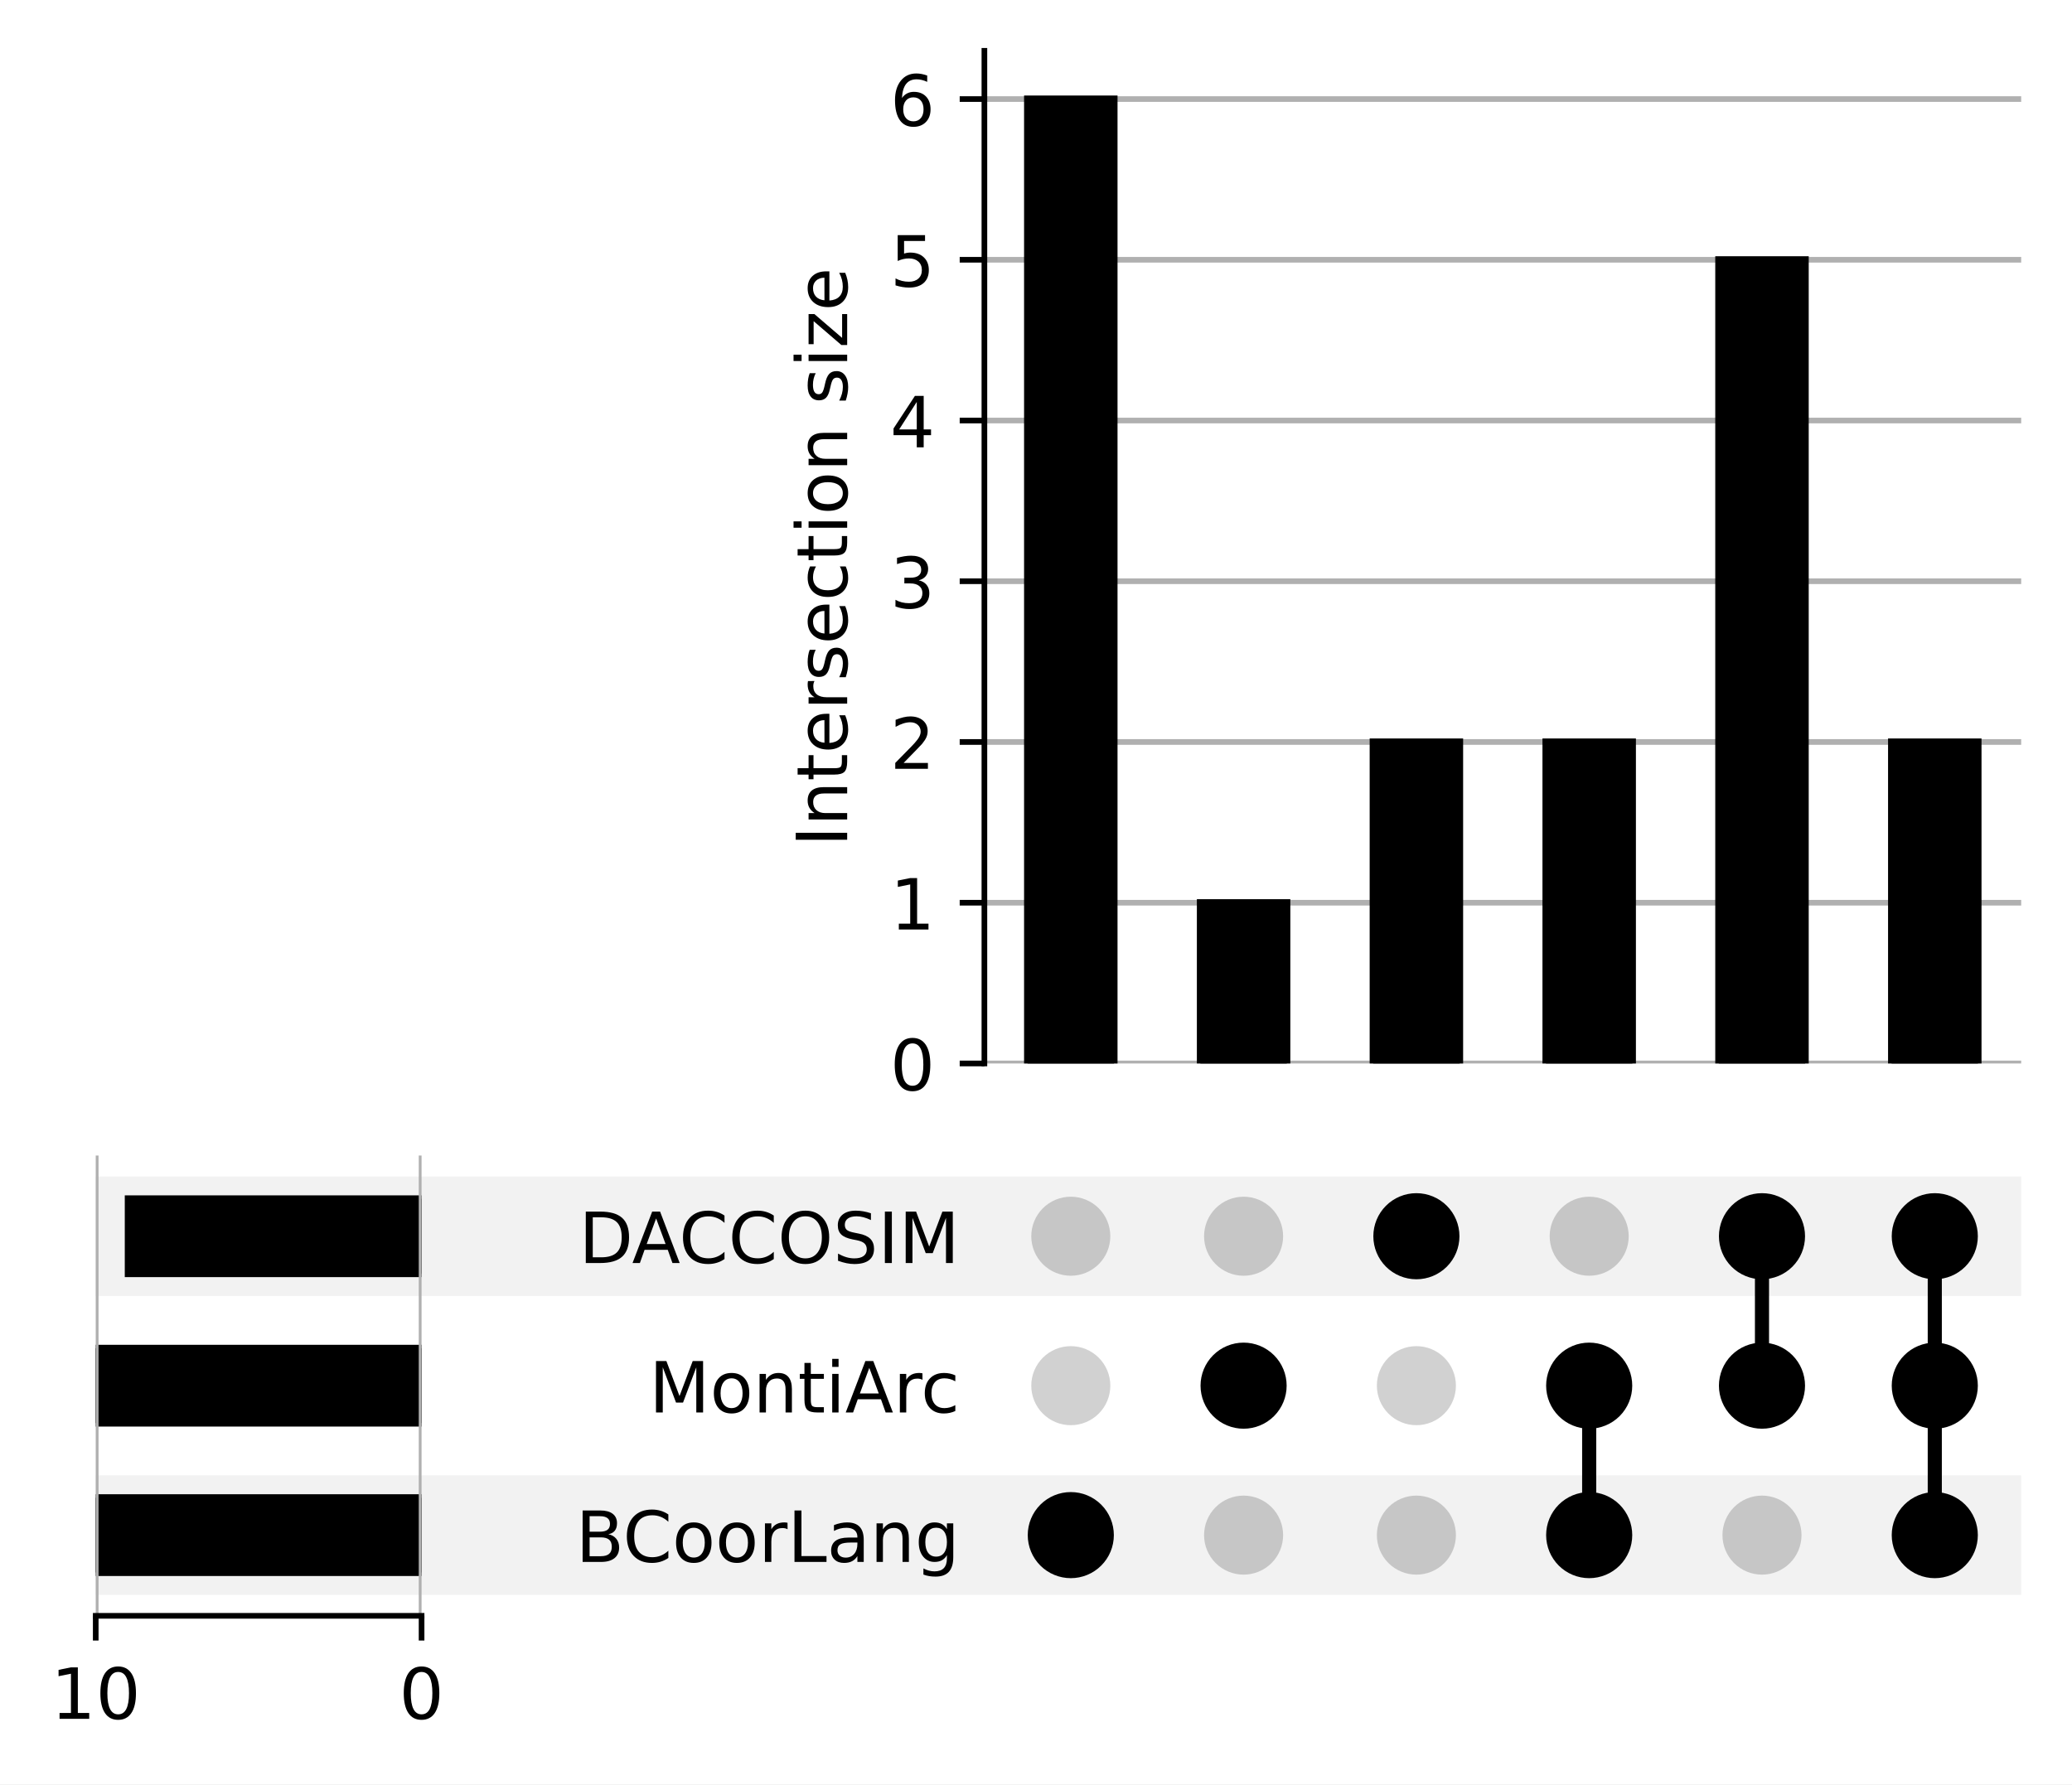
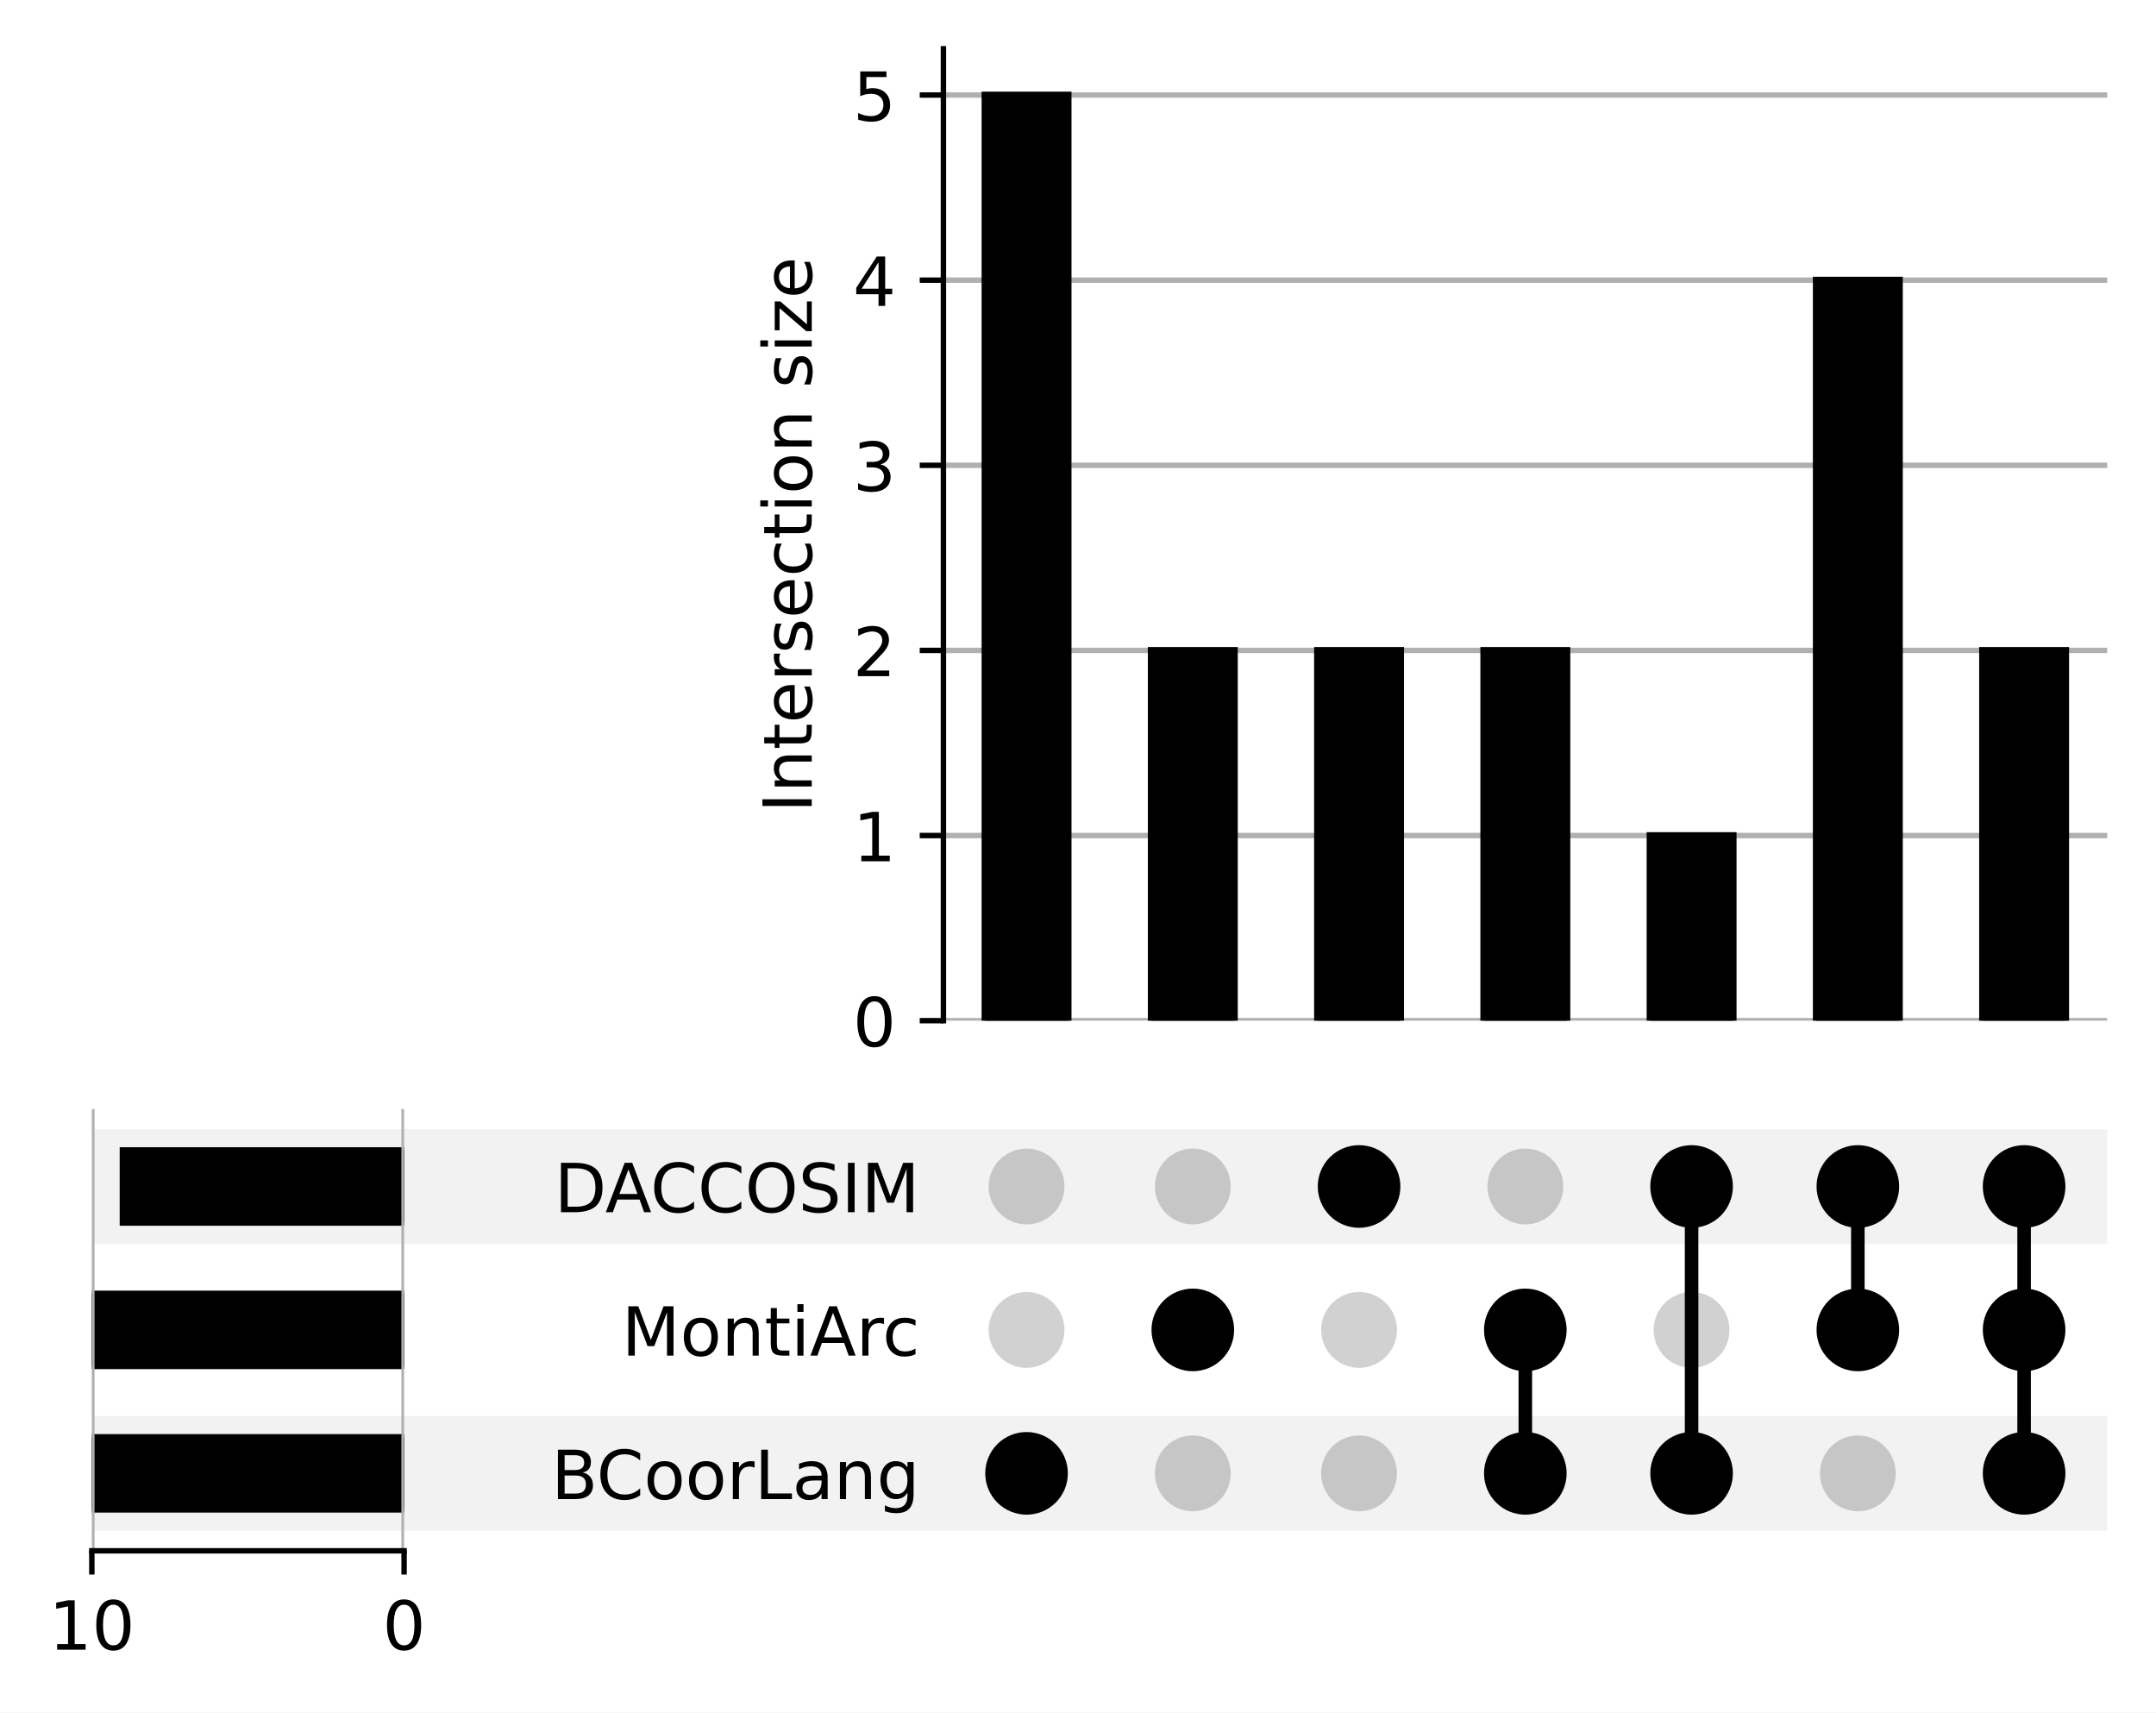
- <svg xmlns="http://www.w3.org/2000/svg" xmlns:xlink="http://www.w3.org/1999/xlink" width="293.562pt" height="252.838pt" viewBox="0 0 293.562 252.838" version="1.1">
+ <svg xmlns="http://www.w3.org/2000/svg" xmlns:xlink="http://www.w3.org/1999/xlink" width="318.363pt" height="252.838pt" viewBox="0 0 318.363 252.838" version="1.1">
  <defs>
    <style type="text/css">*{stroke-linejoin: round; stroke-linecap: butt}</style>
  </defs>
  <g id="figure_1">
    <g id="patch_1">
-       <path d="M 0 252.838  L 293.562 252.838  L 293.562 0  L 0 0  z " style="fill: #ffffff" />
+       <path d="M 0 252.838  L 318.363 252.838  L 318.363 0  L 0 0  z " style="fill: #ffffff" />
    </g>
    <g id="axes_1">
      <g id="patch_2">
-         <path d="M 13.562 225.995  L 286.363 225.995  L 286.363 209.054  L 13.562 209.054  z " clip-path="url(#p758dc10f56)" style="fill-opacity: 0.051" />
+         <path d="M 13.562 225.995  L 311.163 225.995  L 311.163 209.054  L 13.562 209.054  z " clip-path="url(#p851c759bcf)" style="fill-opacity: 0.051" />
      </g>
      <g id="patch_3">
-         <path d="M 13.562 204.819  L 286.363 204.819  L 286.363 187.878  L 13.562 187.878  L 13.562 204.819  z " clip-path="url(#p758dc10f56)" style="fill: none" />
+         <path d="M 13.562 204.819  L 311.163 204.819  L 311.163 187.878  L 13.562 187.878  L 13.562 204.819  z " clip-path="url(#p851c759bcf)" style="fill: none" />
      </g>
      <g id="patch_4">
-         <path d="M 13.562 183.642  L 286.363 183.642  L 286.363 166.701  L 13.562 166.701  z " clip-path="url(#p758dc10f56)" style="fill-opacity: 0.051" />
+         <path d="M 13.562 183.642  L 311.163 183.642  L 311.163 166.701  L 13.562 166.701  z " clip-path="url(#p851c759bcf)" style="fill-opacity: 0.051" />
      </g>
      <g id="matplotlib.axis_1" />
      <g id="matplotlib.axis_2">
        <g id="ytick_1" />
        <g id="ytick_2" />
        <g id="ytick_3" />
      </g>
    </g>
    <g id="axes_2">
      <g id="matplotlib.axis_3">
        <g id="ytick_4">
          <g id="line2d_1" />
          <g id="text_1">
-             <g transform="translate(81.56707 221.3239) scale(0.1 -0.1)">
+             <g transform="translate(81.40585 221.3239) scale(0.1 -0.1)">
              <defs>
                <path id="DejaVuSans-42" d="M 1259 2228  L 1259 519  L 2272 519  Q 2781 519 3026 730  Q 3272 941 3272 1375  Q 3272 1813 3026 2020  Q 2781 2228 2272 2228  L 1259 2228  z M 1259 4147  L 1259 2741  L 2194 2741  Q 2656 2741 2882 2914  Q 3109 3088 3109 3444  Q 3109 3797 2882 3972  Q 2656 4147 2194 4147  L 1259 4147  z M 628 4666  L 2241 4666  Q 2963 4666 3353 4366  Q 3744 4066 3744 3513  Q 3744 3084 3544 2831  Q 3344 2578 2956 2516  Q 3422 2416 3680 2098  Q 3938 1781 3938 1306  Q 3938 681 3513 340  Q 3088 0 2303 0  L 628 0  L 628 4666  z " transform="scale(0.015625)" />
                <path id="DejaVuSans-43" d="M 4122 4306  L 4122 3641  Q 3803 3938 3442 4084  Q 3081 4231 2675 4231  Q 1875 4231 1450 3742  Q 1025 3253 1025 2328  Q 1025 1406 1450 917  Q 1875 428 2675 428  Q 3081 428 3442 575  Q 3803 722 4122 1019  L 4122 359  Q 3791 134 3420 21  Q 3050 -91 2638 -91  Q 1578 -91 968 557  Q 359 1206 359 2328  Q 359 3453 968 4101  Q 1578 4750 2638 4750  Q 3056 4750 3426 4639  Q 3797 4528 4122 4306  z " transform="scale(0.015625)" />
                <path id="DejaVuSans-6f" d="M 1959 3097  Q 1497 3097 1228 2736  Q 959 2375 959 1747  Q 959 1119 1226 758  Q 1494 397 1959 397  Q 2419 397 2687 759  Q 2956 1122 2956 1747  Q 2956 2369 2687 2733  Q 2419 3097 1959 3097  z M 1959 3584  Q 2709 3584 3137 3096  Q 3566 2609 3566 1747  Q 3566 888 3137 398  Q 2709 -91 1959 -91  Q 1206 -91 779 398  Q 353 888 353 1747  Q 353 2609 779 3096  Q 1206 3584 1959 3584  z " transform="scale(0.015625)" />
                <path id="DejaVuSans-72" d="M 2631 2963  Q 2534 3019 2420 3045  Q 2306 3072 2169 3072  Q 1681 3072 1420 2755  Q 1159 2438 1159 1844  L 1159 0  L 581 0  L 581 3500  L 1159 3500  L 1159 2956  Q 1341 3275 1631 3429  Q 1922 3584 2338 3584  Q 2397 3584 2469 3576  Q 2541 3569 2628 3553  L 2631 2963  z " transform="scale(0.015625)" />
                <path id="DejaVuSans-4c" d="M 628 4666  L 1259 4666  L 1259 531  L 3531 531  L 3531 0  L 628 0  L 628 4666  z " transform="scale(0.015625)" />
                <path id="DejaVuSans-61" d="M 2194 1759  Q 1497 1759 1228 1600  Q 959 1441 959 1056  Q 959 750 1161 570  Q 1363 391 1709 391  Q 2188 391 2477 730  Q 2766 1069 2766 1631  L 2766 1759  L 2194 1759  z M 3341 1997  L 3341 0  L 2766 0  L 2766 531  Q 2569 213 2275 61  Q 1981 -91 1556 -91  Q 1019 -91 701 211  Q 384 513 384 1019  Q 384 1609 779 1909  Q 1175 2209 1959 2209  L 2766 2209  L 2766 2266  Q 2766 2663 2505 2880  Q 2244 3097 1772 3097  Q 1472 3097 1187 3025  Q 903 2953 641 2809  L 641 3341  Q 956 3463 1253 3523  Q 1550 3584 1831 3584  Q 2591 3584 2966 3190  Q 3341 2797 3341 1997  z " transform="scale(0.015625)" />
                <path id="DejaVuSans-6e" d="M 3513 2113  L 3513 0  L 2938 0  L 2938 2094  Q 2938 2591 2744 2837  Q 2550 3084 2163 3084  Q 1697 3084 1428 2787  Q 1159 2491 1159 1978  L 1159 0  L 581 0  L 581 3500  L 1159 3500  L 1159 2956  Q 1366 3272 1645 3428  Q 1925 3584 2291 3584  Q 2894 3584 3203 3211  Q 3513 2838 3513 2113  z " transform="scale(0.015625)" />
                <path id="DejaVuSans-67" d="M 2906 1791  Q 2906 2416 2648 2759  Q 2391 3103 1925 3103  Q 1463 3103 1205 2759  Q 947 2416 947 1791  Q 947 1169 1205 825  Q 1463 481 1925 481  Q 2391 481 2648 825  Q 2906 1169 2906 1791  z M 3481 434  Q 3481 -459 3084 -895  Q 2688 -1331 1869 -1331  Q 1566 -1331 1297 -1286  Q 1028 -1241 775 -1147  L 775 -588  Q 1028 -725 1275 -790  Q 1522 -856 1778 -856  Q 2344 -856 2625 -561  Q 2906 -266 2906 331  L 2906 616  Q 2728 306 2450 153  Q 2172 0 1784 0  Q 1141 0 747 490  Q 353 981 353 1791  Q 353 2603 747 3093  Q 1141 3584 1784 3584  Q 2172 3584 2450 3431  Q 2728 3278 2906 2969  L 2906 3500  L 3481 3500  L 3481 434  z " transform="scale(0.015625)" />
              </defs>
              <use xlink:href="#DejaVuSans-42" />
              <use xlink:href="#DejaVuSans-43" x="66.854" />
              <use xlink:href="#DejaVuSans-6f" x="136.678" />
              <use xlink:href="#DejaVuSans-6f" x="197.859" />
              <use xlink:href="#DejaVuSans-72" x="259.041" />
              <use xlink:href="#DejaVuSans-4c" x="300.154" />
              <use xlink:href="#DejaVuSans-61" x="355.867" />
              <use xlink:href="#DejaVuSans-6e" x="417.146" />
              <use xlink:href="#DejaVuSans-67" x="480.525" />
            </g>
          </g>
        </g>
        <g id="ytick_5">
          <g id="line2d_2" />
          <g id="text_2">
-             <g transform="translate(91.96238 200.1475) scale(0.1 -0.1)">
+             <g transform="translate(91.80117 200.1475) scale(0.1 -0.1)">
              <defs>
                <path id="DejaVuSans-4d" d="M 628 4666  L 1569 4666  L 2759 1491  L 3956 4666  L 4897 4666  L 4897 0  L 4281 0  L 4281 4097  L 3078 897  L 2444 897  L 1241 4097  L 1241 0  L 628 0  L 628 4666  z " transform="scale(0.015625)" />
                <path id="DejaVuSans-74" d="M 1172 4494  L 1172 3500  L 2356 3500  L 2356 3053  L 1172 3053  L 1172 1153  Q 1172 725 1289 603  Q 1406 481 1766 481  L 2356 481  L 2356 0  L 1766 0  Q 1100 0 847 248  Q 594 497 594 1153  L 594 3053  L 172 3053  L 172 3500  L 594 3500  L 594 4494  L 1172 4494  z " transform="scale(0.015625)" />
                <path id="DejaVuSans-69" d="M 603 3500  L 1178 3500  L 1178 0  L 603 0  L 603 3500  z M 603 4863  L 1178 4863  L 1178 4134  L 603 4134  L 603 4863  z " transform="scale(0.015625)" />
                <path id="DejaVuSans-41" d="M 2188 4044  L 1331 1722  L 3047 1722  L 2188 4044  z M 1831 4666  L 2547 4666  L 4325 0  L 3669 0  L 3244 1197  L 1141 1197  L 716 0  L 50 0  L 1831 4666  z " transform="scale(0.015625)" />
                <path id="DejaVuSans-63" d="M 3122 3366  L 3122 2828  Q 2878 2963 2633 3030  Q 2388 3097 2138 3097  Q 1578 3097 1268 2742  Q 959 2388 959 1747  Q 959 1106 1268 751  Q 1578 397 2138 397  Q 2388 397 2633 464  Q 2878 531 3122 666  L 3122 134  Q 2881 22 2623 -34  Q 2366 -91 2075 -91  Q 1284 -91 818 406  Q 353 903 353 1747  Q 353 2603 823 3093  Q 1294 3584 2113 3584  Q 2378 3584 2631 3529  Q 2884 3475 3122 3366  z " transform="scale(0.015625)" />
              </defs>
              <use xlink:href="#DejaVuSans-4d" />
              <use xlink:href="#DejaVuSans-6f" x="86.279" />
              <use xlink:href="#DejaVuSans-6e" x="147.461" />
              <use xlink:href="#DejaVuSans-74" x="210.84" />
              <use xlink:href="#DejaVuSans-69" x="250.049" />
              <use xlink:href="#DejaVuSans-41" x="277.832" />
              <use xlink:href="#DejaVuSans-72" x="346.24" />
              <use xlink:href="#DejaVuSans-63" x="385.104" />
            </g>
          </g>
        </g>
        <g id="ytick_6">
          <g id="line2d_3" />
          <g id="text_3">
-             <g transform="translate(82.01551 178.971) scale(0.1 -0.1)">
+             <g transform="translate(81.85429 178.971) scale(0.1 -0.1)">
              <defs>
                <path id="DejaVuSans-44" d="M 1259 4147  L 1259 519  L 2022 519  Q 2988 519 3436 956  Q 3884 1394 3884 2338  Q 3884 3275 3436 3711  Q 2988 4147 2022 4147  L 1259 4147  z M 628 4666  L 1925 4666  Q 3281 4666 3915 4102  Q 4550 3538 4550 2338  Q 4550 1131 3912 565  Q 3275 0 1925 0  L 628 0  L 628 4666  z " transform="scale(0.015625)" />
                <path id="DejaVuSans-4f" d="M 2522 4238  Q 1834 4238 1429 3725  Q 1025 3213 1025 2328  Q 1025 1447 1429 934  Q 1834 422 2522 422  Q 3209 422 3611 934  Q 4013 1447 4013 2328  Q 4013 3213 3611 3725  Q 3209 4238 2522 4238  z M 2522 4750  Q 3503 4750 4090 4092  Q 4678 3434 4678 2328  Q 4678 1225 4090 567  Q 3503 -91 2522 -91  Q 1538 -91 948 565  Q 359 1222 359 2328  Q 359 3434 948 4092  Q 1538 4750 2522 4750  z " transform="scale(0.015625)" />
                <path id="DejaVuSans-53" d="M 3425 4513  L 3425 3897  Q 3066 4069 2747 4153  Q 2428 4238 2131 4238  Q 1616 4238 1336 4038  Q 1056 3838 1056 3469  Q 1056 3159 1242 3001  Q 1428 2844 1947 2747  L 2328 2669  Q 3034 2534 3370 2195  Q 3706 1856 3706 1288  Q 3706 609 3251 259  Q 2797 -91 1919 -91  Q 1588 -91 1214 -16  Q 841 59 441 206  L 441 856  Q 825 641 1194 531  Q 1563 422 1919 422  Q 2459 422 2753 634  Q 3047 847 3047 1241  Q 3047 1584 2836 1778  Q 2625 1972 2144 2069  L 1759 2144  Q 1053 2284 737 2584  Q 422 2884 422 3419  Q 422 4038 858 4394  Q 1294 4750 2059 4750  Q 2388 4750 2728 4690  Q 3069 4631 3425 4513  z " transform="scale(0.015625)" />
                <path id="DejaVuSans-49" d="M 628 4666  L 1259 4666  L 1259 0  L 628 0  L 628 4666  z " transform="scale(0.015625)" />
              </defs>
              <use xlink:href="#DejaVuSans-44" />
              <use xlink:href="#DejaVuSans-41" x="75.252" />
              <use xlink:href="#DejaVuSans-43" x="141.91" />
              <use xlink:href="#DejaVuSans-43" x="211.734" />
              <use xlink:href="#DejaVuSans-4f" x="281.559" />
              <use xlink:href="#DejaVuSans-53" x="360.27" />
              <use xlink:href="#DejaVuSans-49" x="423.746" />
              <use xlink:href="#DejaVuSans-4d" x="453.238" />
            </g>
          </g>
        </g>
      </g>
      <g id="LineCollection_1">
-         <path d="M 151.711 217.525  L 151.711 217.525  " clip-path="url(#pb89e00f8b9)" style="fill: none; stroke: #000000; stroke-width: 2" />
-         <path d="M 176.193 196.348  L 176.193 196.348  " clip-path="url(#pb89e00f8b9)" style="fill: none; stroke: #000000; stroke-width: 2" />
-         <path d="M 200.675 175.172  L 200.675 175.172  " clip-path="url(#pb89e00f8b9)" style="fill: none; stroke: #000000; stroke-width: 2" />
-         <path d="M 225.157 217.525  L 225.157 196.348  " clip-path="url(#pb89e00f8b9)" style="fill: none; stroke: #000000; stroke-width: 2" />
-         <path d="M 249.639 196.348  L 249.639 175.172  " clip-path="url(#pb89e00f8b9)" style="fill: none; stroke: #000000; stroke-width: 2" />
-         <path d="M 274.121 217.525  L 274.121 175.172  " clip-path="url(#pb89e00f8b9)" style="fill: none; stroke: #000000; stroke-width: 2" />
+         <path d="M 151.584 217.525  L 151.584 217.525  " clip-path="url(#pd3852e6686)" style="fill: none; stroke: #000000; stroke-width: 2" />
+         <path d="M 176.135 196.348  L 176.135 196.348  " clip-path="url(#pd3852e6686)" style="fill: none; stroke: #000000; stroke-width: 2" />
+         <path d="M 200.685 175.172  L 200.685 175.172  " clip-path="url(#pd3852e6686)" style="fill: none; stroke: #000000; stroke-width: 2" />
+         <path d="M 225.236 217.525  L 225.236 196.348  " clip-path="url(#pd3852e6686)" style="fill: none; stroke: #000000; stroke-width: 2" />
+         <path d="M 249.786 217.525  L 249.786 175.172  " clip-path="url(#pd3852e6686)" style="fill: none; stroke: #000000; stroke-width: 2" />
+         <path d="M 274.337 196.348  L 274.337 175.172  " clip-path="url(#pd3852e6686)" style="fill: none; stroke: #000000; stroke-width: 2" />
+         <path d="M 298.887 217.525  L 298.887 175.172  " clip-path="url(#pd3852e6686)" style="fill: none; stroke: #000000; stroke-width: 2" />
      </g>
      <g id="PathCollection_1">
        <defs>
-           <path id="C0_0_cbc7ccc920" d="M 0 5.6  C 1.485 5.6 2.91 5.01 3.96 3.96  C 5.01 2.91 5.6 1.485 5.6 -0  C 5.6 -1.485 5.01 -2.91 3.96 -3.96  C 2.91 -5.01 1.485 -5.6 0 -5.6  C -1.485 -5.6 -2.91 -5.01 -3.96 -3.96  C -5.01 -2.91 -5.6 -1.485 -5.6 0  C -5.6 1.485 -5.01 2.91 -3.96 3.96  C -2.91 5.01 -1.485 5.6 0 5.6  z " />
+           <path id="C0_0_fa39b2eb91" d="M 0 5.6  C 1.485 5.6 2.91 5.01 3.96 3.96  C 5.01 2.91 5.6 1.485 5.6 -0  C 5.6 -1.485 5.01 -2.91 3.96 -3.96  C 2.91 -5.01 1.485 -5.6 0 -5.6  C -1.485 -5.6 -2.91 -5.01 -3.96 -3.96  C -5.01 -2.91 -5.6 -1.485 -5.6 0  C -5.6 1.485 -5.01 2.91 -3.96 3.96  C -2.91 5.01 -1.485 5.6 0 5.6  z " />
        </defs>
-         <g clip-path="url(#pb89e00f8b9)">
-           <use xlink:href="#C0_0_cbc7ccc920" x="151.711" y="217.525" style="stroke: #000000" />
-         </g>
-         <g clip-path="url(#pb89e00f8b9)">
-           <use xlink:href="#C0_0_cbc7ccc920" x="151.711" y="196.348" style="fill-opacity: 0.18" />
-         </g>
-         <g clip-path="url(#pb89e00f8b9)">
-           <use xlink:href="#C0_0_cbc7ccc920" x="151.711" y="175.172" style="fill-opacity: 0.18" />
-         </g>
-         <g clip-path="url(#pb89e00f8b9)">
-           <use xlink:href="#C0_0_cbc7ccc920" x="176.193" y="217.525" style="fill-opacity: 0.18" />
-         </g>
-         <g clip-path="url(#pb89e00f8b9)">
-           <use xlink:href="#C0_0_cbc7ccc920" x="176.193" y="196.348" style="stroke: #000000" />
-         </g>
-         <g clip-path="url(#pb89e00f8b9)">
-           <use xlink:href="#C0_0_cbc7ccc920" x="176.193" y="175.172" style="fill-opacity: 0.18" />
-         </g>
-         <g clip-path="url(#pb89e00f8b9)">
-           <use xlink:href="#C0_0_cbc7ccc920" x="200.675" y="217.525" style="fill-opacity: 0.18" />
-         </g>
-         <g clip-path="url(#pb89e00f8b9)">
-           <use xlink:href="#C0_0_cbc7ccc920" x="200.675" y="196.348" style="fill-opacity: 0.18" />
-         </g>
-         <g clip-path="url(#pb89e00f8b9)">
-           <use xlink:href="#C0_0_cbc7ccc920" x="200.675" y="175.172" style="stroke: #000000" />
-         </g>
-         <g clip-path="url(#pb89e00f8b9)">
-           <use xlink:href="#C0_0_cbc7ccc920" x="225.157" y="217.525" style="stroke: #000000" />
-         </g>
-         <g clip-path="url(#pb89e00f8b9)">
-           <use xlink:href="#C0_0_cbc7ccc920" x="225.157" y="196.348" style="stroke: #000000" />
-         </g>
-         <g clip-path="url(#pb89e00f8b9)">
-           <use xlink:href="#C0_0_cbc7ccc920" x="225.157" y="175.172" style="fill-opacity: 0.18" />
-         </g>
-         <g clip-path="url(#pb89e00f8b9)">
-           <use xlink:href="#C0_0_cbc7ccc920" x="249.639" y="217.525" style="fill-opacity: 0.18" />
-         </g>
-         <g clip-path="url(#pb89e00f8b9)">
-           <use xlink:href="#C0_0_cbc7ccc920" x="249.639" y="196.348" style="stroke: #000000" />
-         </g>
-         <g clip-path="url(#pb89e00f8b9)">
-           <use xlink:href="#C0_0_cbc7ccc920" x="249.639" y="175.172" style="stroke: #000000" />
-         </g>
-         <g clip-path="url(#pb89e00f8b9)">
-           <use xlink:href="#C0_0_cbc7ccc920" x="274.121" y="217.525" style="stroke: #000000" />
-         </g>
-         <g clip-path="url(#pb89e00f8b9)">
-           <use xlink:href="#C0_0_cbc7ccc920" x="274.121" y="196.348" style="stroke: #000000" />
-         </g>
-         <g clip-path="url(#pb89e00f8b9)">
-           <use xlink:href="#C0_0_cbc7ccc920" x="274.121" y="175.172" style="stroke: #000000" />
+         <g clip-path="url(#pd3852e6686)">
+           <use xlink:href="#C0_0_fa39b2eb91" x="151.584" y="217.525" style="stroke: #000000" />
+         </g>
+         <g clip-path="url(#pd3852e6686)">
+           <use xlink:href="#C0_0_fa39b2eb91" x="151.584" y="196.348" style="fill-opacity: 0.18" />
+         </g>
+         <g clip-path="url(#pd3852e6686)">
+           <use xlink:href="#C0_0_fa39b2eb91" x="151.584" y="175.172" style="fill-opacity: 0.18" />
+         </g>
+         <g clip-path="url(#pd3852e6686)">
+           <use xlink:href="#C0_0_fa39b2eb91" x="176.135" y="217.525" style="fill-opacity: 0.18" />
+         </g>
+         <g clip-path="url(#pd3852e6686)">
+           <use xlink:href="#C0_0_fa39b2eb91" x="176.135" y="196.348" style="stroke: #000000" />
+         </g>
+         <g clip-path="url(#pd3852e6686)">
+           <use xlink:href="#C0_0_fa39b2eb91" x="176.135" y="175.172" style="fill-opacity: 0.18" />
+         </g>
+         <g clip-path="url(#pd3852e6686)">
+           <use xlink:href="#C0_0_fa39b2eb91" x="200.685" y="217.525" style="fill-opacity: 0.18" />
+         </g>
+         <g clip-path="url(#pd3852e6686)">
+           <use xlink:href="#C0_0_fa39b2eb91" x="200.685" y="196.348" style="fill-opacity: 0.18" />
+         </g>
+         <g clip-path="url(#pd3852e6686)">
+           <use xlink:href="#C0_0_fa39b2eb91" x="200.685" y="175.172" style="stroke: #000000" />
+         </g>
+         <g clip-path="url(#pd3852e6686)">
+           <use xlink:href="#C0_0_fa39b2eb91" x="225.236" y="217.525" style="stroke: #000000" />
+         </g>
+         <g clip-path="url(#pd3852e6686)">
+           <use xlink:href="#C0_0_fa39b2eb91" x="225.236" y="196.348" style="stroke: #000000" />
+         </g>
+         <g clip-path="url(#pd3852e6686)">
+           <use xlink:href="#C0_0_fa39b2eb91" x="225.236" y="175.172" style="fill-opacity: 0.18" />
+         </g>
+         <g clip-path="url(#pd3852e6686)">
+           <use xlink:href="#C0_0_fa39b2eb91" x="249.786" y="217.525" style="stroke: #000000" />
+         </g>
+         <g clip-path="url(#pd3852e6686)">
+           <use xlink:href="#C0_0_fa39b2eb91" x="249.786" y="196.348" style="fill-opacity: 0.18" />
+         </g>
+         <g clip-path="url(#pd3852e6686)">
+           <use xlink:href="#C0_0_fa39b2eb91" x="249.786" y="175.172" style="stroke: #000000" />
+         </g>
+         <g clip-path="url(#pd3852e6686)">
+           <use xlink:href="#C0_0_fa39b2eb91" x="274.337" y="217.525" style="fill-opacity: 0.18" />
+         </g>
+         <g clip-path="url(#pd3852e6686)">
+           <use xlink:href="#C0_0_fa39b2eb91" x="274.337" y="196.348" style="stroke: #000000" />
+         </g>
+         <g clip-path="url(#pd3852e6686)">
+           <use xlink:href="#C0_0_fa39b2eb91" x="274.337" y="175.172" style="stroke: #000000" />
+         </g>
+         <g clip-path="url(#pd3852e6686)">
+           <use xlink:href="#C0_0_fa39b2eb91" x="298.887" y="217.525" style="stroke: #000000" />
+         </g>
+         <g clip-path="url(#pd3852e6686)">
+           <use xlink:href="#C0_0_fa39b2eb91" x="298.887" y="196.348" style="stroke: #000000" />
+         </g>
+         <g clip-path="url(#pd3852e6686)">
+           <use xlink:href="#C0_0_fa39b2eb91" x="298.887" y="175.172" style="stroke: #000000" />
        </g>
      </g>
    </g>
    <g id="axes_3">
      <g id="patch_5">
-         <path d="M 59.729 222.819  L 13.562 222.819  L 13.562 212.231  L 59.729 212.231  z " clip-path="url(#p151fac1049)" style="stroke: #000000; stroke-linejoin: miter" />
+         <path d="M 59.67 222.819  L 13.562 222.819  L 13.562 212.231  L 59.67 212.231  z " clip-path="url(#p4ca4354307)" style="stroke: #000000; stroke-linejoin: miter" />
      </g>
      <g id="patch_6">
-         <path d="M 59.729 201.642  L 13.562 201.642  L 13.562 191.054  L 59.729 191.054  z " clip-path="url(#p151fac1049)" style="stroke: #000000; stroke-linejoin: miter" />
+         <path d="M 59.67 201.642  L 13.562 201.642  L 13.562 191.054  L 59.67 191.054  z " clip-path="url(#p4ca4354307)" style="stroke: #000000; stroke-linejoin: miter" />
      </g>
      <g id="patch_7">
-         <path d="M 59.729 180.466  L 18.179 180.466  L 18.179 169.878  L 59.729 169.878  z " clip-path="url(#p151fac1049)" style="stroke: #000000; stroke-linejoin: miter" />
+         <path d="M 59.67 180.466  L 18.173 180.466  L 18.173 169.878  L 59.67 169.878  z " clip-path="url(#p4ca4354307)" style="stroke: #000000; stroke-linejoin: miter" />
      </g>
      <g id="matplotlib.axis_4">
        <g id="xtick_1">
          <g id="line2d_4">
-             <path d="M 59.729 228.96  L 59.729 163.736  " clip-path="url(#p151fac1049)" style="fill: none; stroke: #b0b0b0; stroke-width: 0.8; stroke-linecap: square" />
+             <path d="M 59.67 228.96  L 59.67 163.736  " clip-path="url(#p4ca4354307)" style="fill: none; stroke: #b0b0b0; stroke-width: 0.8; stroke-linecap: square" />
          </g>
          <g id="line2d_5">
            <defs>
-               <path id="mc4a72e1c83" d="M 0 0  L 0 3.5  " style="stroke: #000000; stroke-width: 0.8" />
+               <path id="m9444ed83b0" d="M 0 0  L 0 3.5  " style="stroke: #000000; stroke-width: 0.8" />
            </defs>
            <g>
-               <use xlink:href="#mc4a72e1c83" x="59.729" y="228.96" style="stroke: #000000; stroke-width: 0.8" />
+               <use xlink:href="#m9444ed83b0" x="59.67" y="228.96" style="stroke: #000000; stroke-width: 0.8" />
            </g>
          </g>
          <g id="text_4">
-             <g transform="translate(56.5474 243.5584) scale(0.1 -0.1)">
+             <g transform="translate(56.48829 243.5584) scale(0.1 -0.1)">
              <defs>
                <path id="DejaVuSans-30" d="M 2034 4250  Q 1547 4250 1301 3770  Q 1056 3291 1056 2328  Q 1056 1369 1301 889  Q 1547 409 2034 409  Q 2525 409 2770 889  Q 3016 1369 3016 2328  Q 3016 3291 2770 3770  Q 2525 4250 2034 4250  z M 2034 4750  Q 2819 4750 3233 4129  Q 3647 3509 3647 2328  Q 3647 1150 3233 529  Q 2819 -91 2034 -91  Q 1250 -91 836 529  Q 422 1150 422 2328  Q 422 3509 836 4129  Q 1250 4750 2034 4750  z " transform="scale(0.015625)" />
              </defs>
              <use xlink:href="#DejaVuSans-30" />
            </g>
          </g>
        </g>
        <g id="xtick_2">
          <g id="line2d_6">
-             <path d="M 13.562 228.96  L 13.562 163.736  " clip-path="url(#p151fac1049)" style="fill: none; stroke: #b0b0b0; stroke-width: 0.8; stroke-linecap: square" />
+             <path d="M 13.562 228.96  L 13.562 163.736  " clip-path="url(#p4ca4354307)" style="fill: none; stroke: #b0b0b0; stroke-width: 0.8; stroke-linecap: square" />
          </g>
          <g id="line2d_7">
            <g>
-               <use xlink:href="#mc4a72e1c83" x="13.562" y="228.96" style="stroke: #000000; stroke-width: 0.8" />
+               <use xlink:href="#m9444ed83b0" x="13.562" y="228.96" style="stroke: #000000; stroke-width: 0.8" />
            </g>
          </g>
          <g id="text_5">
            <g transform="translate(7.2 243.5584) scale(0.1 -0.1)">
              <defs>
                <path id="DejaVuSans-31" d="M 794 531  L 1825 531  L 1825 4091  L 703 3866  L 703 4441  L 1819 4666  L 2450 4666  L 2450 531  L 3481 531  L 3481 0  L 794 0  L 794 531  z " transform="scale(0.015625)" />
              </defs>
              <use xlink:href="#DejaVuSans-31" />
              <use xlink:href="#DejaVuSans-30" x="63.623" />
            </g>
          </g>
        </g>
      </g>
      <g id="patch_8">
-         <path d="M 13.562 228.96  L 59.729 228.96  " style="fill: none; stroke: #000000; stroke-width: 0.8; stroke-linejoin: miter; stroke-linecap: square" />
+         <path d="M 13.562 228.96  L 59.67 228.96  " style="fill: none; stroke: #000000; stroke-width: 0.8; stroke-linejoin: miter; stroke-linecap: square" />
      </g>
    </g>
    <g id="axes_4">
      <g id="patch_9">
-         <path d="M 139.47 150.692  L 286.363 150.692  L 286.363 7.2  L 139.47 7.2  z " style="fill: #ffffff" />
+         <path d="M 139.309 150.692  L 311.163 150.692  L 311.163 7.2  L 139.309 7.2  z " style="fill: #ffffff" />
      </g>
      <g id="matplotlib.axis_5">
        <g id="ytick_7">
          <g id="line2d_8">
-             <path d="M 139.47 150.692  L 286.363 150.692  " clip-path="url(#p1a93932f61)" style="fill: none; stroke: #b0b0b0; stroke-width: 0.8; stroke-linecap: square" />
+             <path d="M 139.309 150.692  L 311.163 150.692  " clip-path="url(#p1c6f9edf4a)" style="fill: none; stroke: #b0b0b0; stroke-width: 0.8; stroke-linecap: square" />
          </g>
          <g id="line2d_9">
            <defs>
-               <path id="m51d18b5eec" d="M 0 0  L -3.5 0  " style="stroke: #000000; stroke-width: 0.8" />
+               <path id="m38f789999c" d="M 0 0  L -3.5 0  " style="stroke: #000000; stroke-width: 0.8" />
            </defs>
            <g>
-               <use xlink:href="#m51d18b5eec" x="139.47" y="150.692" style="stroke: #000000; stroke-width: 0.8" />
+               <use xlink:href="#m38f789999c" x="139.309" y="150.692" style="stroke: #000000; stroke-width: 0.8" />
            </g>
          </g>
          <g id="text_6">
-             <g transform="translate(126.1077 154.491) scale(0.1 -0.1)">
+             <g transform="translate(125.9465 154.491) scale(0.1 -0.1)">
              <use xlink:href="#DejaVuSans-30" />
            </g>
          </g>
        </g>
        <g id="ytick_8">
          <g id="line2d_10">
-             <path d="M 139.47 127.915  L 286.363 127.915  " clip-path="url(#p1a93932f61)" style="fill: none; stroke: #b0b0b0; stroke-width: 0.8; stroke-linecap: square" />
+             <path d="M 139.309 123.36  L 311.163 123.36  " clip-path="url(#p1c6f9edf4a)" style="fill: none; stroke: #b0b0b0; stroke-width: 0.8; stroke-linecap: square" />
          </g>
          <g id="line2d_11">
            <g>
-               <use xlink:href="#m51d18b5eec" x="139.47" y="127.915" style="stroke: #000000; stroke-width: 0.8" />
+               <use xlink:href="#m38f789999c" x="139.309" y="123.36" style="stroke: #000000; stroke-width: 0.8" />
            </g>
          </g>
          <g id="text_7">
-             <g transform="translate(126.1077 131.7145) scale(0.1 -0.1)">
+             <g transform="translate(125.9465 127.1592) scale(0.1 -0.1)">
              <use xlink:href="#DejaVuSans-31" />
            </g>
          </g>
        </g>
        <g id="ytick_9">
          <g id="line2d_12">
-             <path d="M 139.47 105.139  L 286.363 105.139  " clip-path="url(#p1a93932f61)" style="fill: none; stroke: #b0b0b0; stroke-width: 0.8; stroke-linecap: square" />
+             <path d="M 139.309 96.028  L 311.163 96.028  " clip-path="url(#p1c6f9edf4a)" style="fill: none; stroke: #b0b0b0; stroke-width: 0.8; stroke-linecap: square" />
          </g>
          <g id="line2d_13">
            <g>
-               <use xlink:href="#m51d18b5eec" x="139.47" y="105.139" style="stroke: #000000; stroke-width: 0.8" />
+               <use xlink:href="#m38f789999c" x="139.309" y="96.028" style="stroke: #000000; stroke-width: 0.8" />
            </g>
          </g>
          <g id="text_8">
-             <g transform="translate(126.1077 108.938) scale(0.1 -0.1)">
+             <g transform="translate(125.9465 99.82745) scale(0.1 -0.1)">
              <defs>
                <path id="DejaVuSans-32" d="M 1228 531  L 3431 531  L 3431 0  L 469 0  L 469 531  Q 828 903 1448 1529  Q 2069 2156 2228 2338  Q 2531 2678 2651 2914  Q 2772 3150 2772 3378  Q 2772 3750 2511 3984  Q 2250 4219 1831 4219  Q 1534 4219 1204 4116  Q 875 4013 500 3803  L 500 4441  Q 881 4594 1212 4672  Q 1544 4750 1819 4750  Q 2544 4750 2975 4387  Q 3406 4025 3406 3419  Q 3406 3131 3298 2873  Q 3191 2616 2906 2266  Q 2828 2175 2409 1742  Q 1991 1309 1228 531  z " transform="scale(0.015625)" />
              </defs>
              <use xlink:href="#DejaVuSans-32" />
            </g>
          </g>
        </g>
        <g id="ytick_10">
          <g id="line2d_14">
-             <path d="M 139.47 82.362  L 286.363 82.362  " clip-path="url(#p1a93932f61)" style="fill: none; stroke: #b0b0b0; stroke-width: 0.8; stroke-linecap: square" />
+             <path d="M 139.309 68.696  L 311.163 68.696  " clip-path="url(#p1c6f9edf4a)" style="fill: none; stroke: #b0b0b0; stroke-width: 0.8; stroke-linecap: square" />
          </g>
          <g id="line2d_15">
            <g>
-               <use xlink:href="#m51d18b5eec" x="139.47" y="82.362" style="stroke: #000000; stroke-width: 0.8" />
+               <use xlink:href="#m38f789999c" x="139.309" y="68.696" style="stroke: #000000; stroke-width: 0.8" />
            </g>
          </g>
          <g id="text_9">
-             <g transform="translate(126.1077 86.16157) scale(0.1 -0.1)">
+             <g transform="translate(125.9465 72.49569) scale(0.1 -0.1)">
              <defs>
                <path id="DejaVuSans-33" d="M 2597 2516  Q 3050 2419 3304 2112  Q 3559 1806 3559 1356  Q 3559 666 3084 287  Q 2609 -91 1734 -91  Q 1441 -91 1130 -33  Q 819 25 488 141  L 488 750  Q 750 597 1062 519  Q 1375 441 1716 441  Q 2309 441 2620 675  Q 2931 909 2931 1356  Q 2931 1769 2642 2001  Q 2353 2234 1838 2234  L 1294 2234  L 1294 2753  L 1863 2753  Q 2328 2753 2575 2939  Q 2822 3125 2822 3475  Q 2822 3834 2567 4026  Q 2313 4219 1838 4219  Q 1578 4219 1281 4162  Q 984 4106 628 3988  L 628 4550  Q 988 4650 1302 4700  Q 1616 4750 1894 4750  Q 2613 4750 3031 4423  Q 3450 4097 3450 3541  Q 3450 3153 3228 2886  Q 3006 2619 2597 2516  z " transform="scale(0.015625)" />
              </defs>
              <use xlink:href="#DejaVuSans-33" />
            </g>
          </g>
        </g>
        <g id="ytick_11">
          <g id="line2d_16">
-             <path d="M 139.47 59.586  L 286.363 59.586  " clip-path="url(#p1a93932f61)" style="fill: none; stroke: #b0b0b0; stroke-width: 0.8; stroke-linecap: square" />
+             <path d="M 139.309 41.365  L 311.163 41.365  " clip-path="url(#p1c6f9edf4a)" style="fill: none; stroke: #b0b0b0; stroke-width: 0.8; stroke-linecap: square" />
          </g>
          <g id="line2d_17">
            <g>
-               <use xlink:href="#m51d18b5eec" x="139.47" y="59.586" style="stroke: #000000; stroke-width: 0.8" />
+               <use xlink:href="#m38f789999c" x="139.309" y="41.365" style="stroke: #000000; stroke-width: 0.8" />
            </g>
          </g>
          <g id="text_10">
-             <g transform="translate(126.1077 63.3851) scale(0.1 -0.1)">
+             <g transform="translate(125.9465 45.16392) scale(0.1 -0.1)">
              <defs>
                <path id="DejaVuSans-34" d="M 2419 4116  L 825 1625  L 2419 1625  L 2419 4116  z M 2253 4666  L 3047 4666  L 3047 1625  L 3713 1625  L 3713 1100  L 3047 1100  L 3047 0  L 2419 0  L 2419 1100  L 313 1100  L 313 1709  L 2253 4666  z " transform="scale(0.015625)" />
              </defs>
              <use xlink:href="#DejaVuSans-34" />
            </g>
          </g>
        </g>
        <g id="ytick_12">
          <g id="line2d_18">
-             <path d="M 139.47 36.809  L 286.363 36.809  " clip-path="url(#p1a93932f61)" style="fill: none; stroke: #b0b0b0; stroke-width: 0.8; stroke-linecap: square" />
+             <path d="M 139.309 14.033  L 311.163 14.033  " clip-path="url(#p1c6f9edf4a)" style="fill: none; stroke: #b0b0b0; stroke-width: 0.8; stroke-linecap: square" />
          </g>
          <g id="line2d_19">
            <g>
-               <use xlink:href="#m51d18b5eec" x="139.47" y="36.809" style="stroke: #000000; stroke-width: 0.8" />
+               <use xlink:href="#m38f789999c" x="139.309" y="14.033" style="stroke: #000000; stroke-width: 0.8" />
            </g>
          </g>
          <g id="text_11">
-             <g transform="translate(126.1077 40.60863) scale(0.1 -0.1)">
+             <g transform="translate(125.9465 17.83216) scale(0.1 -0.1)">
              <defs>
                <path id="DejaVuSans-35" d="M 691 4666  L 3169 4666  L 3169 4134  L 1269 4134  L 1269 2991  Q 1406 3038 1543 3061  Q 1681 3084 1819 3084  Q 2600 3084 3056 2656  Q 3513 2228 3513 1497  Q 3513 744 3044 326  Q 2575 -91 1722 -91  Q 1428 -91 1123 -41  Q 819 9 494 109  L 494 744  Q 775 591 1075 516  Q 1375 441 1709 441  Q 2250 441 2565 725  Q 2881 1009 2881 1497  Q 2881 1984 2565 2268  Q 2250 2553 1709 2553  Q 1456 2553 1204 2497  Q 953 2441 691 2322  L 691 4666  z " transform="scale(0.015625)" />
              </defs>
              <use xlink:href="#DejaVuSans-35" />
            </g>
          </g>
        </g>
-         <g id="ytick_13">
-           <g id="line2d_20">
-             <path d="M 139.47 14.033  L 286.363 14.033  " clip-path="url(#p1a93932f61)" style="fill: none; stroke: #b0b0b0; stroke-width: 0.8; stroke-linecap: square" />
-           </g>
-           <g id="line2d_21">
-             <g>
-               <use xlink:href="#m51d18b5eec" x="139.47" y="14.033" style="stroke: #000000; stroke-width: 0.8" />
-             </g>
-           </g>
-           <g id="text_12">
-             <g transform="translate(126.1077 17.83216) scale(0.1 -0.1)">
-               <defs>
-                 <path id="DejaVuSans-36" d="M 2113 2584  Q 1688 2584 1439 2293  Q 1191 2003 1191 1497  Q 1191 994 1439 701  Q 1688 409 2113 409  Q 2538 409 2786 701  Q 3034 994 3034 1497  Q 3034 2003 2786 2293  Q 2538 2584 2113 2584  z M 3366 4563  L 3366 3988  Q 3128 4100 2886 4159  Q 2644 4219 2406 4219  Q 1781 4219 1451 3797  Q 1122 3375 1075 2522  Q 1259 2794 1537 2939  Q 1816 3084 2150 3084  Q 2853 3084 3261 2657  Q 3669 2231 3669 1497  Q 3669 778 3244 343  Q 2819 -91 2113 -91  Q 1303 -91 875 529  Q 447 1150 447 2328  Q 447 3434 972 4092  Q 1497 4750 2381 4750  Q 2619 4750 2861 4703  Q 3103 4656 3366 4563  z " transform="scale(0.015625)" />
-               </defs>
-               <use xlink:href="#DejaVuSans-36" />
-             </g>
-           </g>
-         </g>
-         <g id="text_13">
-           <g transform="translate(120.028 119.9732) rotate(-90) scale(0.1 -0.1)">
+         <g id="text_12">
+           <g transform="translate(119.8668 119.9732) rotate(-90) scale(0.1 -0.1)">
            <defs>
              <path id="DejaVuSans-65" d="M 3597 1894  L 3597 1613  L 953 1613  Q 991 1019 1311 708  Q 1631 397 2203 397  Q 2534 397 2845 478  Q 3156 559 3463 722  L 3463 178  Q 3153 47 2828 -22  Q 2503 -91 2169 -91  Q 1331 -91 842 396  Q 353 884 353 1716  Q 353 2575 817 3079  Q 1281 3584 2069 3584  Q 2775 3584 3186 3129  Q 3597 2675 3597 1894  z M 3022 2063  Q 3016 2534 2758 2815  Q 2500 3097 2075 3097  Q 1594 3097 1305 2825  Q 1016 2553 972 2059  L 3022 2063  z " transform="scale(0.015625)" />
              <path id="DejaVuSans-73" d="M 2834 3397  L 2834 2853  Q 2591 2978 2328 3040  Q 2066 3103 1784 3103  Q 1356 3103 1142 2972  Q 928 2841 928 2578  Q 928 2378 1081 2264  Q 1234 2150 1697 2047  L 1894 2003  Q 2506 1872 2764 1633  Q 3022 1394 3022 966  Q 3022 478 2636 193  Q 2250 -91 1575 -91  Q 1294 -91 989 -36  Q 684 19 347 128  L 347 722  Q 666 556 975 473  Q 1284 391 1588 391  Q 1994 391 2212 530  Q 2431 669 2431 922  Q 2431 1156 2273 1281  Q 2116 1406 1581 1522  L 1381 1569  Q 847 1681 609 1914  Q 372 2147 372 2553  Q 372 3047 722 3315  Q 1072 3584 1716 3584  Q 2034 3584 2315 3537  Q 2597 3491 2834 3397  z " transform="scale(0.015625)" />
              <path id="DejaVuSans-20" transform="scale(0.015625)" />
              <path id="DejaVuSans-7a" d="M 353 3500  L 3084 3500  L 3084 2975  L 922 459  L 3084 459  L 3084 0  L 275 0  L 275 525  L 2438 3041  L 353 3041  L 353 3500  z " transform="scale(0.015625)" />
            </defs>
            <use xlink:href="#DejaVuSans-49" />
            <use xlink:href="#DejaVuSans-6e" x="29.492" />
            <use xlink:href="#DejaVuSans-74" x="92.871" />
            <use xlink:href="#DejaVuSans-65" x="132.08" />
            <use xlink:href="#DejaVuSans-72" x="193.604" />
            <use xlink:href="#DejaVuSans-73" x="234.717" />
            <use xlink:href="#DejaVuSans-65" x="286.816" />
            <use xlink:href="#DejaVuSans-63" x="348.34" />
            <use xlink:href="#DejaVuSans-74" x="403.32" />
            <use xlink:href="#DejaVuSans-69" x="442.529" />
            <use xlink:href="#DejaVuSans-6f" x="470.312" />
            <use xlink:href="#DejaVuSans-6e" x="531.494" />
            <use xlink:href="#DejaVuSans-20" x="594.873" />
            <use xlink:href="#DejaVuSans-73" x="626.66" />
            <use xlink:href="#DejaVuSans-69" x="678.76" />
            <use xlink:href="#DejaVuSans-7a" x="706.543" />
            <use xlink:href="#DejaVuSans-65" x="759.033" />
          </g>
        </g>
      </g>
      <g id="patch_10">
-         <path d="M 139.47 150.692  L 139.47 7.2  " style="fill: none; stroke: #000000; stroke-width: 0.8; stroke-linejoin: miter; stroke-linecap: square" />
+         <path d="M 139.309 150.692  L 139.309 7.2  " style="fill: none; stroke: #000000; stroke-width: 0.8; stroke-linejoin: miter; stroke-linecap: square" />
      </g>
      <g id="patch_11">
-         <path d="M 145.591 150.692  L 157.832 150.692  L 157.832 14.033  L 145.591 14.033  z " clip-path="url(#p1a93932f61)" style="stroke: #000000; stroke-linejoin: miter" />
+         <path d="M 145.447 150.692  L 157.722 150.692  L 157.722 14.033  L 145.447 14.033  z " clip-path="url(#p1c6f9edf4a)" style="stroke: #000000; stroke-linejoin: miter" />
      </g>
      <g id="patch_12">
-         <path d="M 170.073 150.692  L 182.314 150.692  L 182.314 127.915  L 170.073 127.915  z " clip-path="url(#p1a93932f61)" style="stroke: #000000; stroke-linejoin: miter" />
+         <path d="M 169.997 150.692  L 182.272 150.692  L 182.272 96.028  L 169.997 96.028  z " clip-path="url(#p1c6f9edf4a)" style="stroke: #000000; stroke-linejoin: miter" />
      </g>
      <g id="patch_13">
-         <path d="M 194.555 150.692  L 206.796 150.692  L 206.796 105.139  L 194.555 105.139  z " clip-path="url(#p1a93932f61)" style="stroke: #000000; stroke-linejoin: miter" />
+         <path d="M 194.548 150.692  L 206.823 150.692  L 206.823 96.028  L 194.548 96.028  z " clip-path="url(#p1c6f9edf4a)" style="stroke: #000000; stroke-linejoin: miter" />
      </g>
      <g id="patch_14">
-         <path d="M 219.037 150.692  L 231.278 150.692  L 231.278 105.139  L 219.037 105.139  z " clip-path="url(#p1a93932f61)" style="stroke: #000000; stroke-linejoin: miter" />
+         <path d="M 219.098 150.692  L 231.373 150.692  L 231.373 96.028  L 219.098 96.028  z " clip-path="url(#p1c6f9edf4a)" style="stroke: #000000; stroke-linejoin: miter" />
      </g>
      <g id="patch_15">
-         <path d="M 243.519 150.692  L 255.76 150.692  L 255.76 36.809  L 243.519 36.809  z " clip-path="url(#p1a93932f61)" style="stroke: #000000; stroke-linejoin: miter" />
+         <path d="M 243.649 150.692  L 255.924 150.692  L 255.924 123.36  L 243.649 123.36  z " clip-path="url(#p1c6f9edf4a)" style="stroke: #000000; stroke-linejoin: miter" />
      </g>
      <g id="patch_16">
-         <path d="M 268.001 150.692  L 280.242 150.692  L 280.242 105.139  L 268.001 105.139  z " clip-path="url(#p1a93932f61)" style="stroke: #000000; stroke-linejoin: miter" />
+         <path d="M 268.199 150.692  L 280.474 150.692  L 280.474 41.365  L 268.199 41.365  z " clip-path="url(#p1c6f9edf4a)" style="stroke: #000000; stroke-linejoin: miter" />
+       </g>
+       <g id="patch_17">
+         <path d="M 292.75 150.692  L 305.025 150.692  L 305.025 96.028  L 292.75 96.028  z " clip-path="url(#p1c6f9edf4a)" style="stroke: #000000; stroke-linejoin: miter" />
      </g>
    </g>
  </g>
  <defs>
-     <clipPath id="p758dc10f56">
-       <rect x="13.562" y="163.736" width="272.8" height="65.224" />
+     <clipPath id="p851c759bcf">
+       <rect x="13.562" y="163.736" width="297.6" height="65.224" />
    </clipPath>
-     <clipPath id="pb89e00f8b9">
-       <rect x="139.47" y="163.736" width="146.892" height="65.224" />
+     <clipPath id="pd3852e6686">
+       <rect x="139.309" y="163.736" width="171.854" height="65.224" />
    </clipPath>
-     <clipPath id="p151fac1049">
-       <rect x="13.562" y="163.736" width="46.166" height="65.224" />
+     <clipPath id="p4ca4354307">
+       <rect x="13.562" y="163.736" width="46.107" height="65.224" />
    </clipPath>
-     <clipPath id="p1a93932f61">
-       <rect x="139.47" y="7.2" width="146.892" height="143.492" />
+     <clipPath id="p1c6f9edf4a">
+       <rect x="139.309" y="7.2" width="171.854" height="143.492" />
    </clipPath>
  </defs>
</svg>
